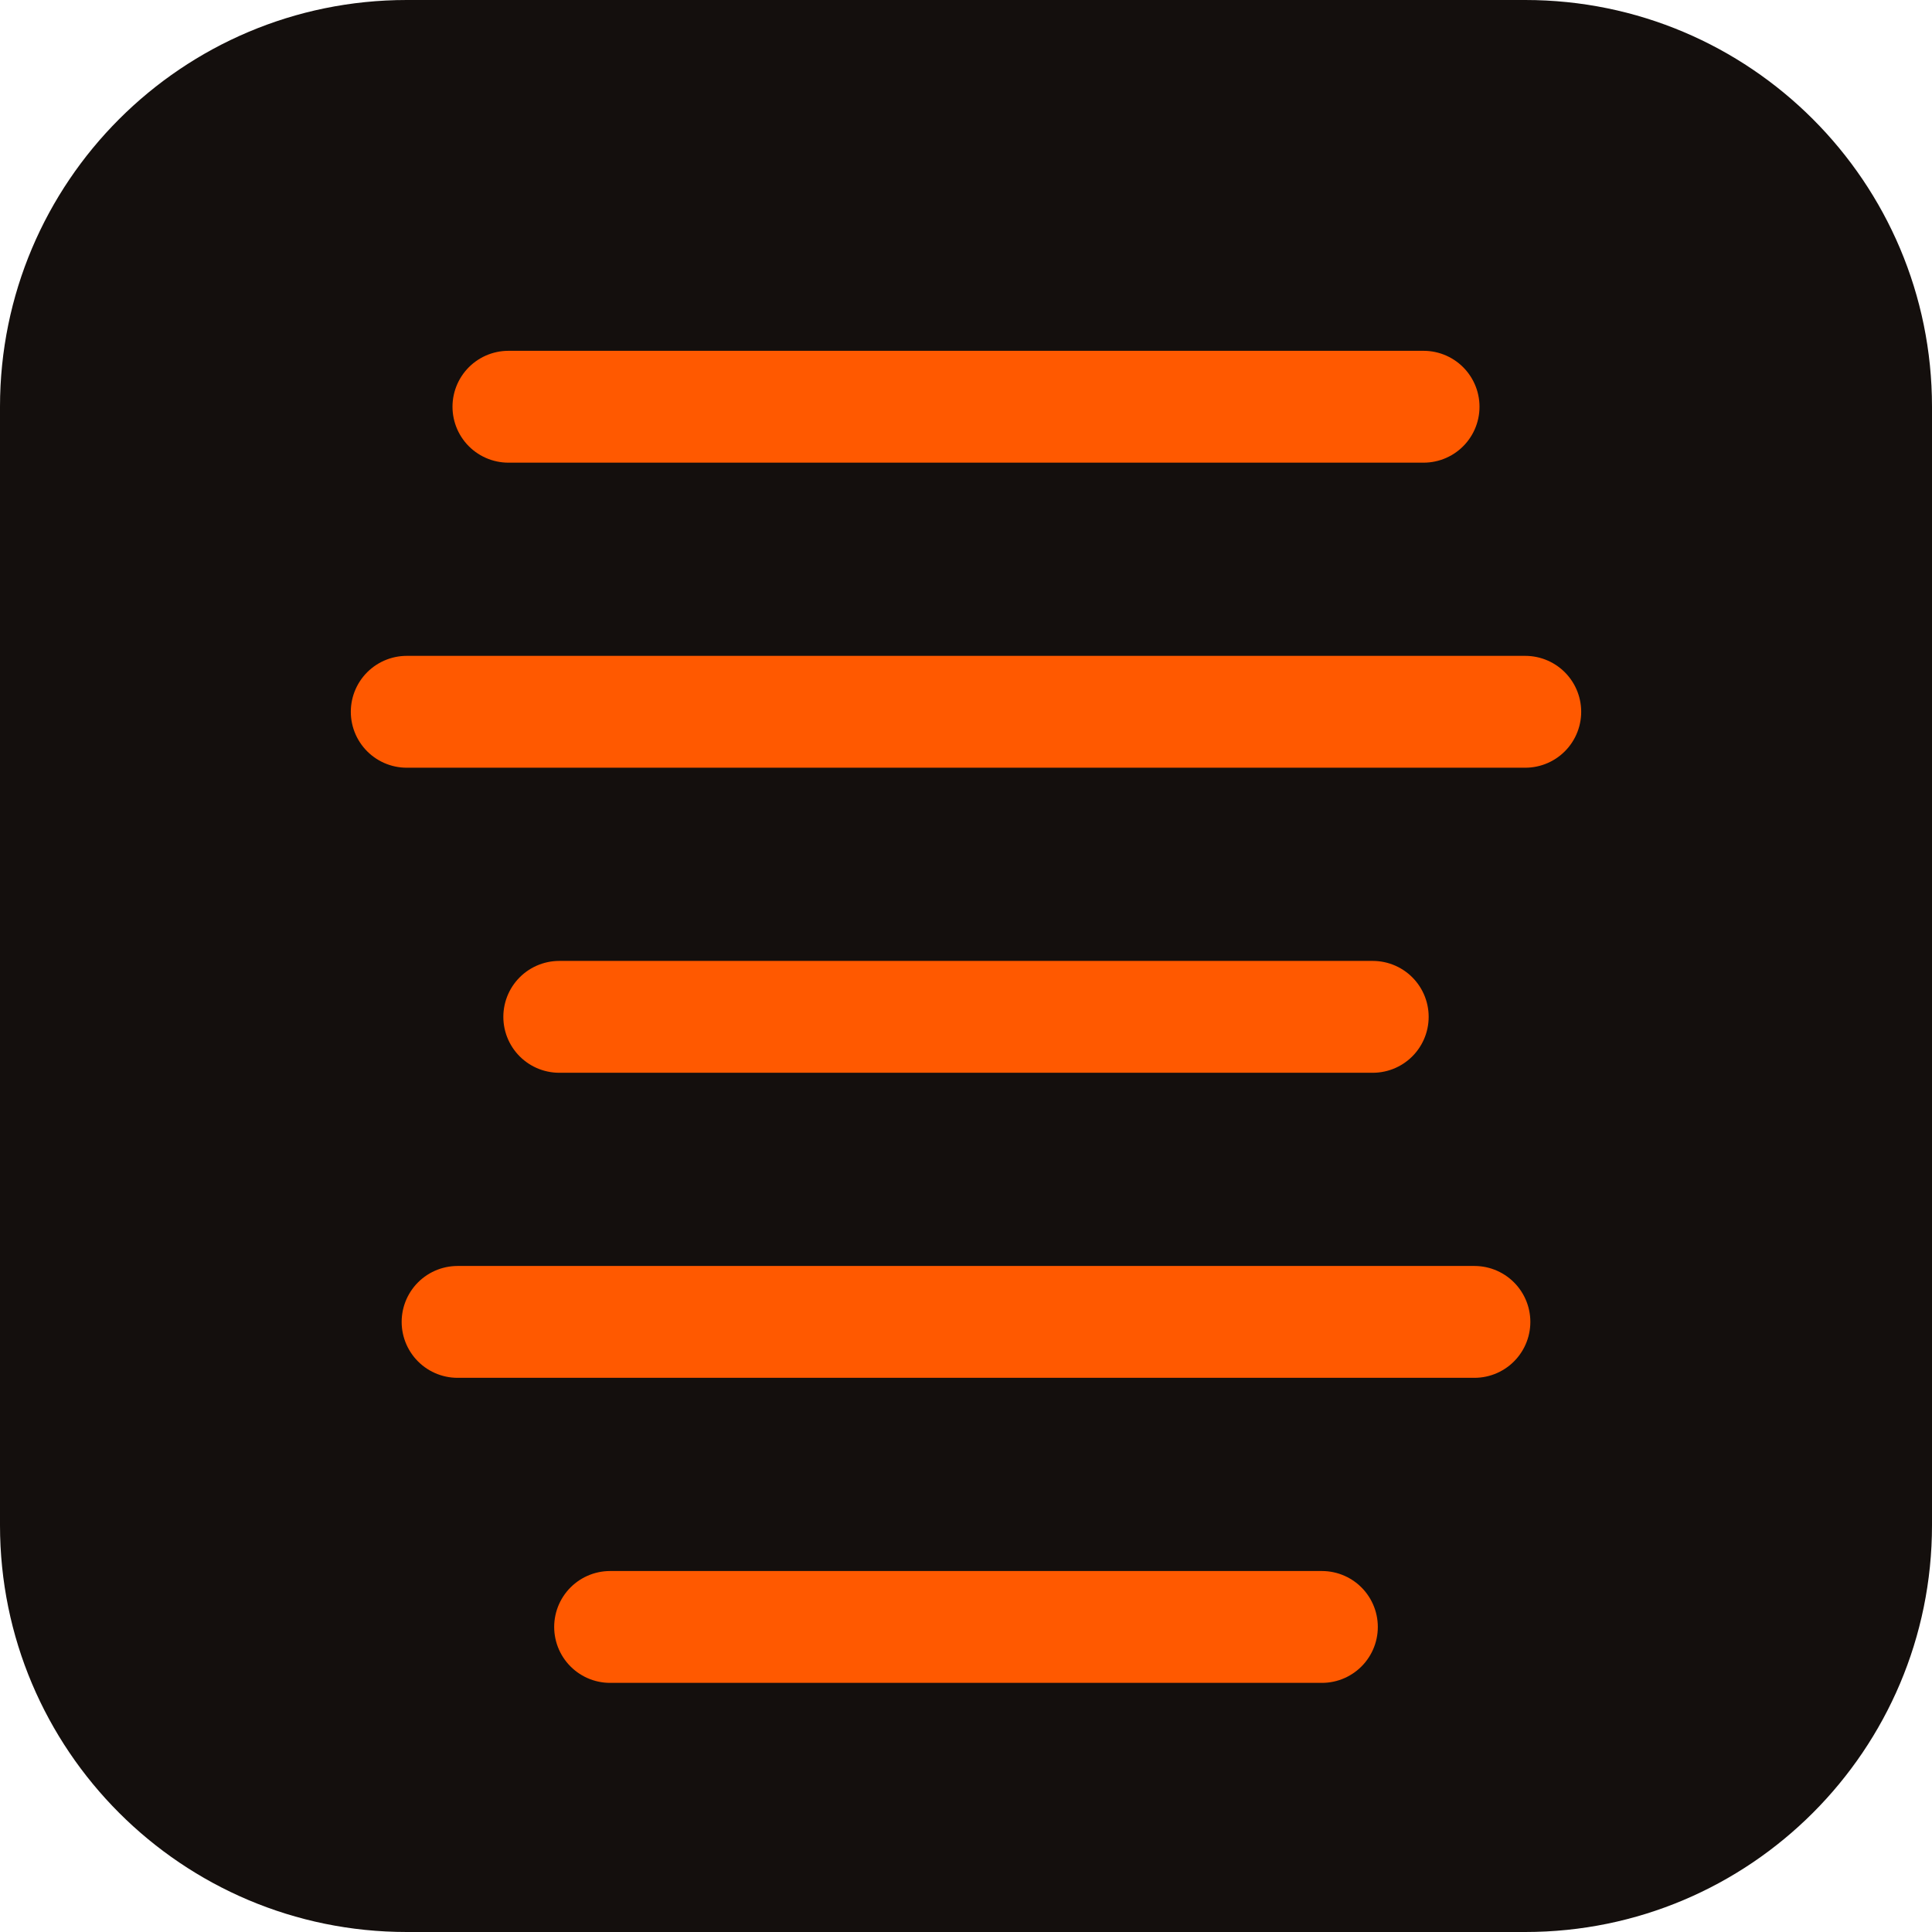
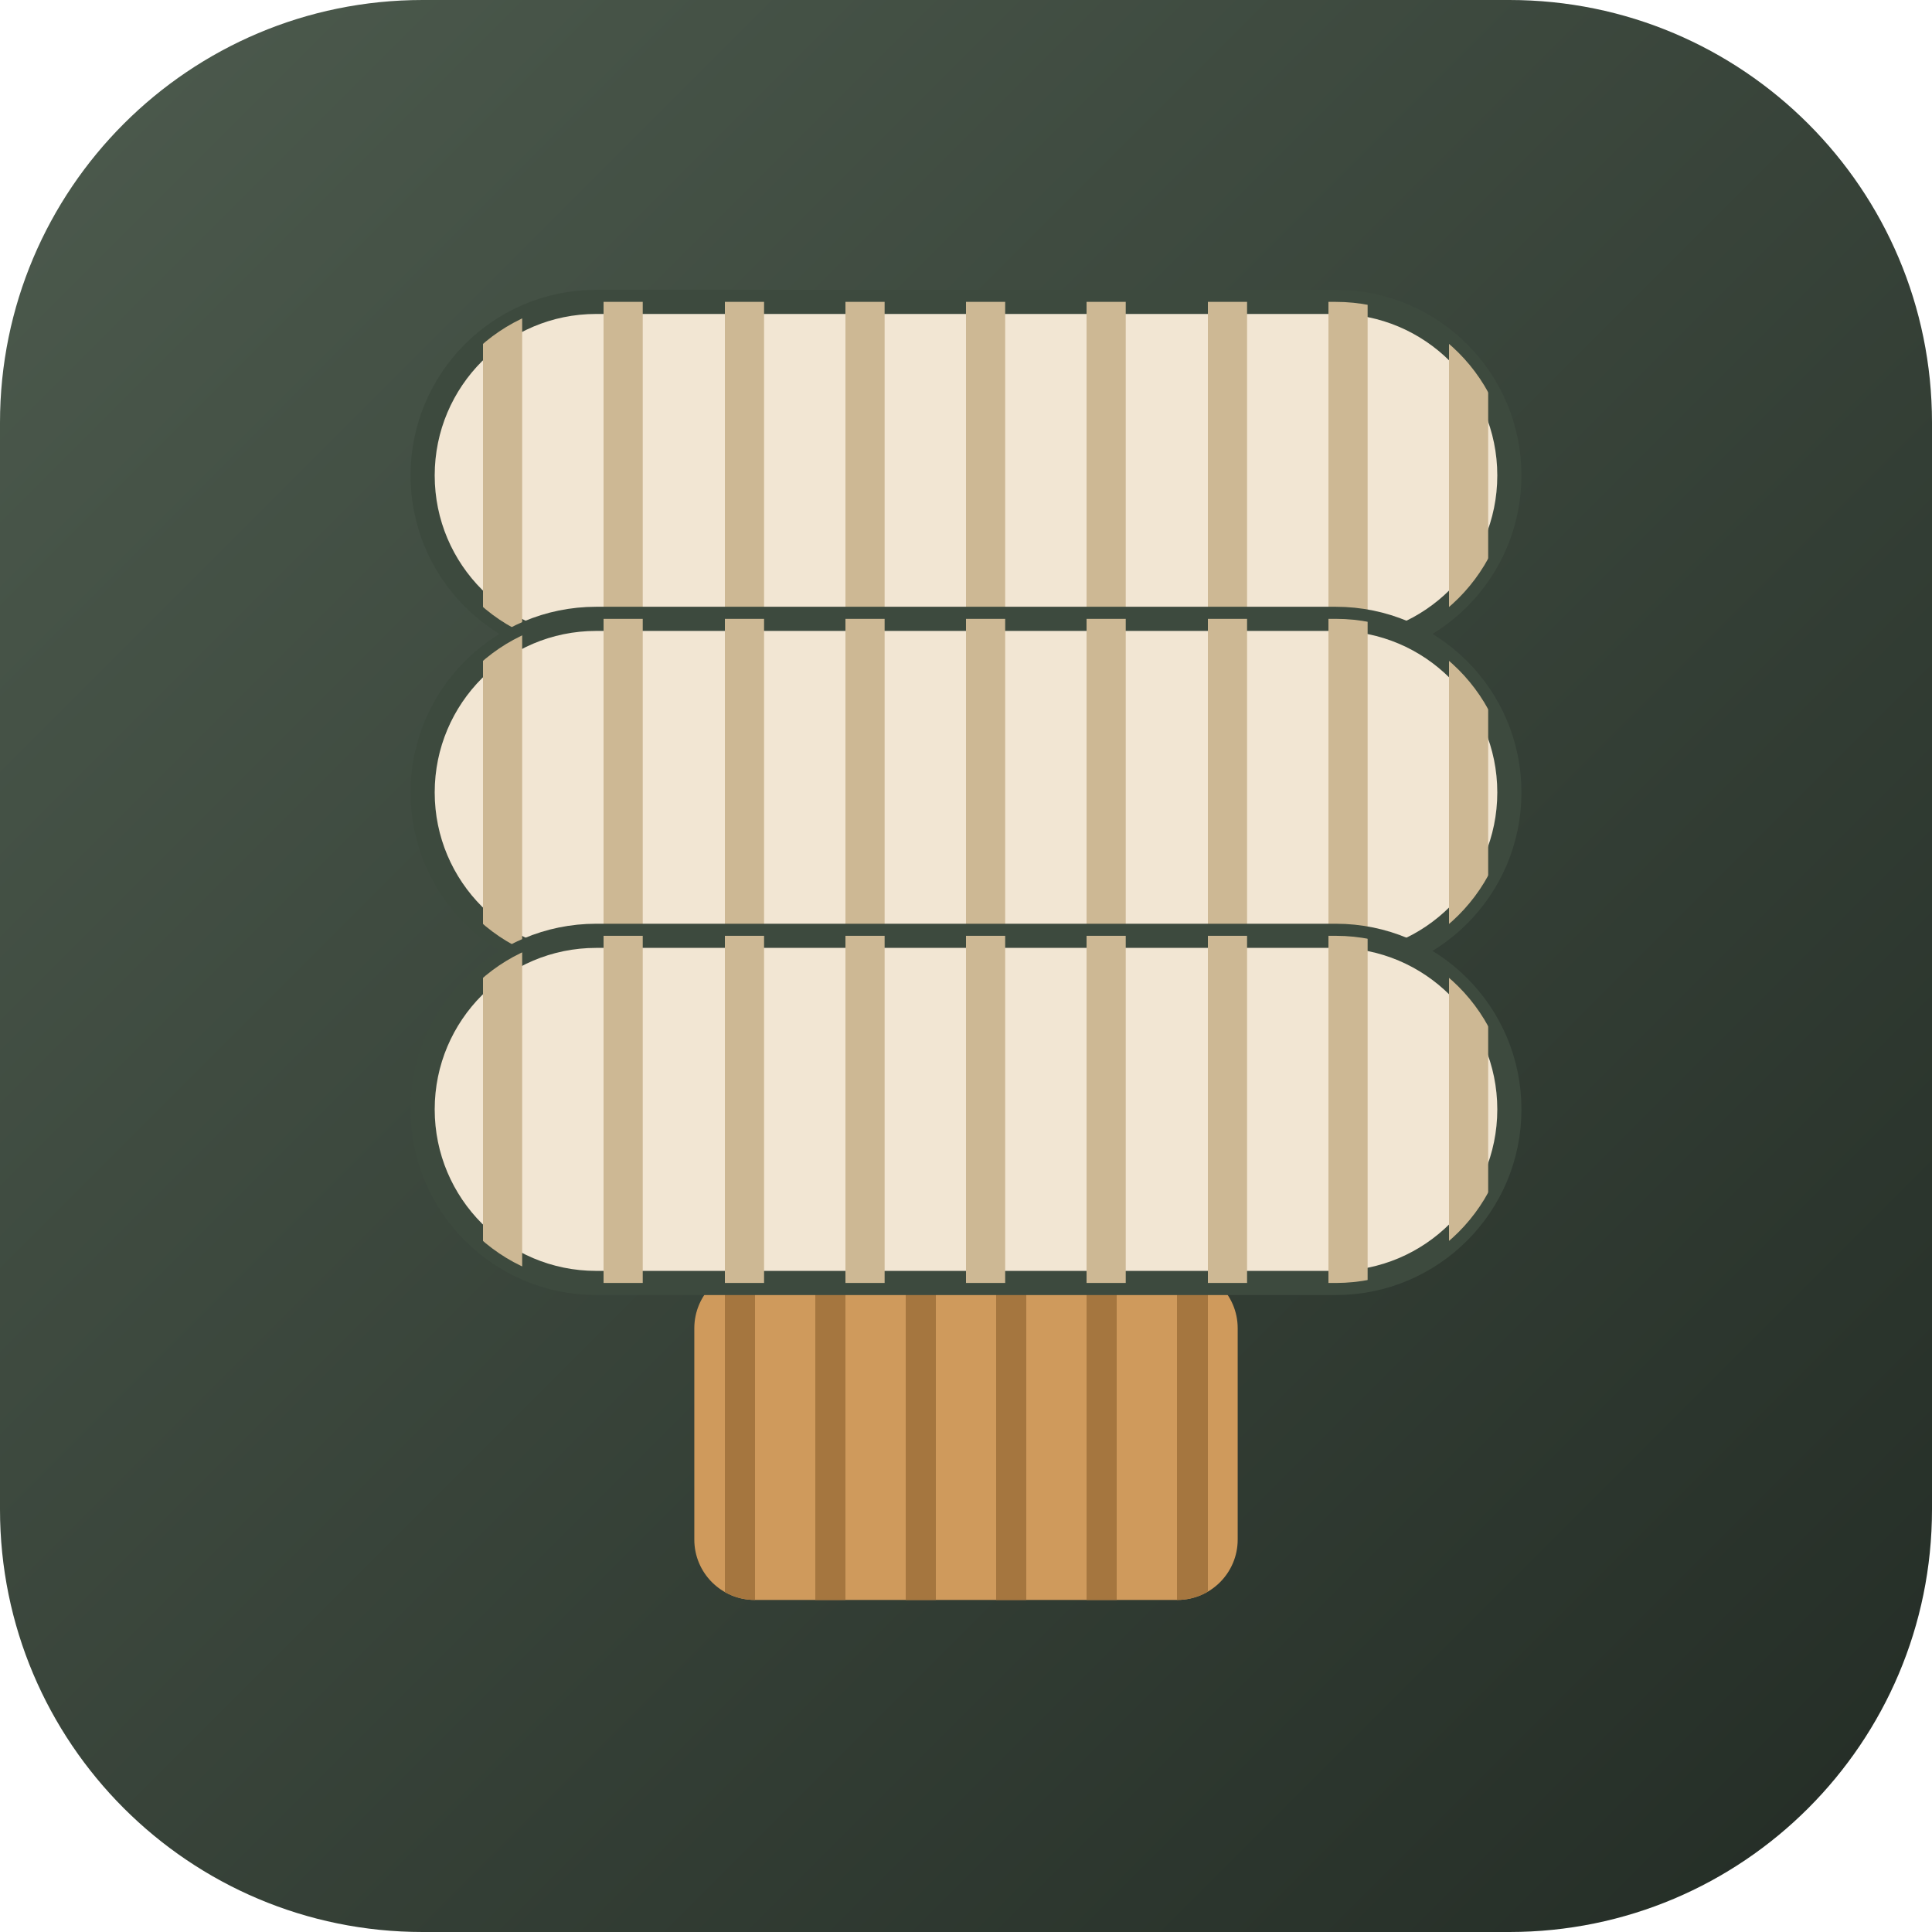
- <svg xmlns="http://www.w3.org/2000/svg" viewBox="0 0 38 38">
-   <rect width="38" height="38" rx="8" fill="#140f0d" />
-   <line x1="10" y1="8" x2="28" y2="8" stroke="#ff5900" stroke-width="2.2" stroke-linecap="round" />
-   <line x1="8" y1="14" x2="30" y2="14" stroke="#ff5900" stroke-width="2.2" stroke-linecap="round" />
-   <line x1="11" y1="20" x2="27" y2="20" stroke="#ff5900" stroke-width="2.2" stroke-linecap="round" />
-   <line x1="9" y1="26" x2="29" y2="26" stroke="#ff5900" stroke-width="2.2" stroke-linecap="round" />
-   <line x1="12" y1="32" x2="26" y2="32" stroke="#ff5900" stroke-width="2.2" stroke-linecap="round" />
+ <svg xmlns="http://www.w3.org/2000/svg" viewBox="0 0 64 64">
+   <defs>
+     <linearGradient id="bg" x1="0" y1="0" x2="1" y2="1">
+       <stop offset="0" stop-color="#4d5b4e" />
+       <stop offset="1" stop-color="#232c25" />
+     </linearGradient>
+     <pattern id="rc" width="4" height="64" patternUnits="userSpaceOnUse">
+       <rect width="1.3" height="64" fill="#cdb894" />
+     </pattern>
+     <pattern id="rg" width="3" height="64" patternUnits="userSpaceOnUse">
+       <rect width="1" height="64" fill="#a5763f" />
+     </pattern>
+   </defs>
+   <rect width="64" height="64" rx="14" fill="url(#bg)" />
+   <rect x="23" y="42" width="18" height="11" rx="2" fill="#cf9a5c" />
+   <rect x="23" y="42" width="18" height="11" rx="2" fill="url(#rg)" />
+   <rect x="14" y="10" width="36" height="11.5" rx="5.75" fill="#f2e6d3" stroke="#3d4a3e" stroke-width="0.8" />
+   <rect x="14" y="10" width="36" height="11.5" rx="5.75" fill="url(#rc)" />
+   <rect x="14" y="20.5" width="36" height="11.5" rx="5.75" fill="#f2e6d3" stroke="#3d4a3e" stroke-width="0.8" />
+   <rect x="14" y="20.5" width="36" height="11.5" rx="5.75" fill="url(#rc)" />
+   <rect x="14" y="31" width="36" height="11.5" rx="5.75" fill="#f2e6d3" stroke="#3d4a3e" stroke-width="0.8" />
+   <rect x="14" y="31" width="36" height="11.5" rx="5.75" fill="url(#rc)" />
</svg>
